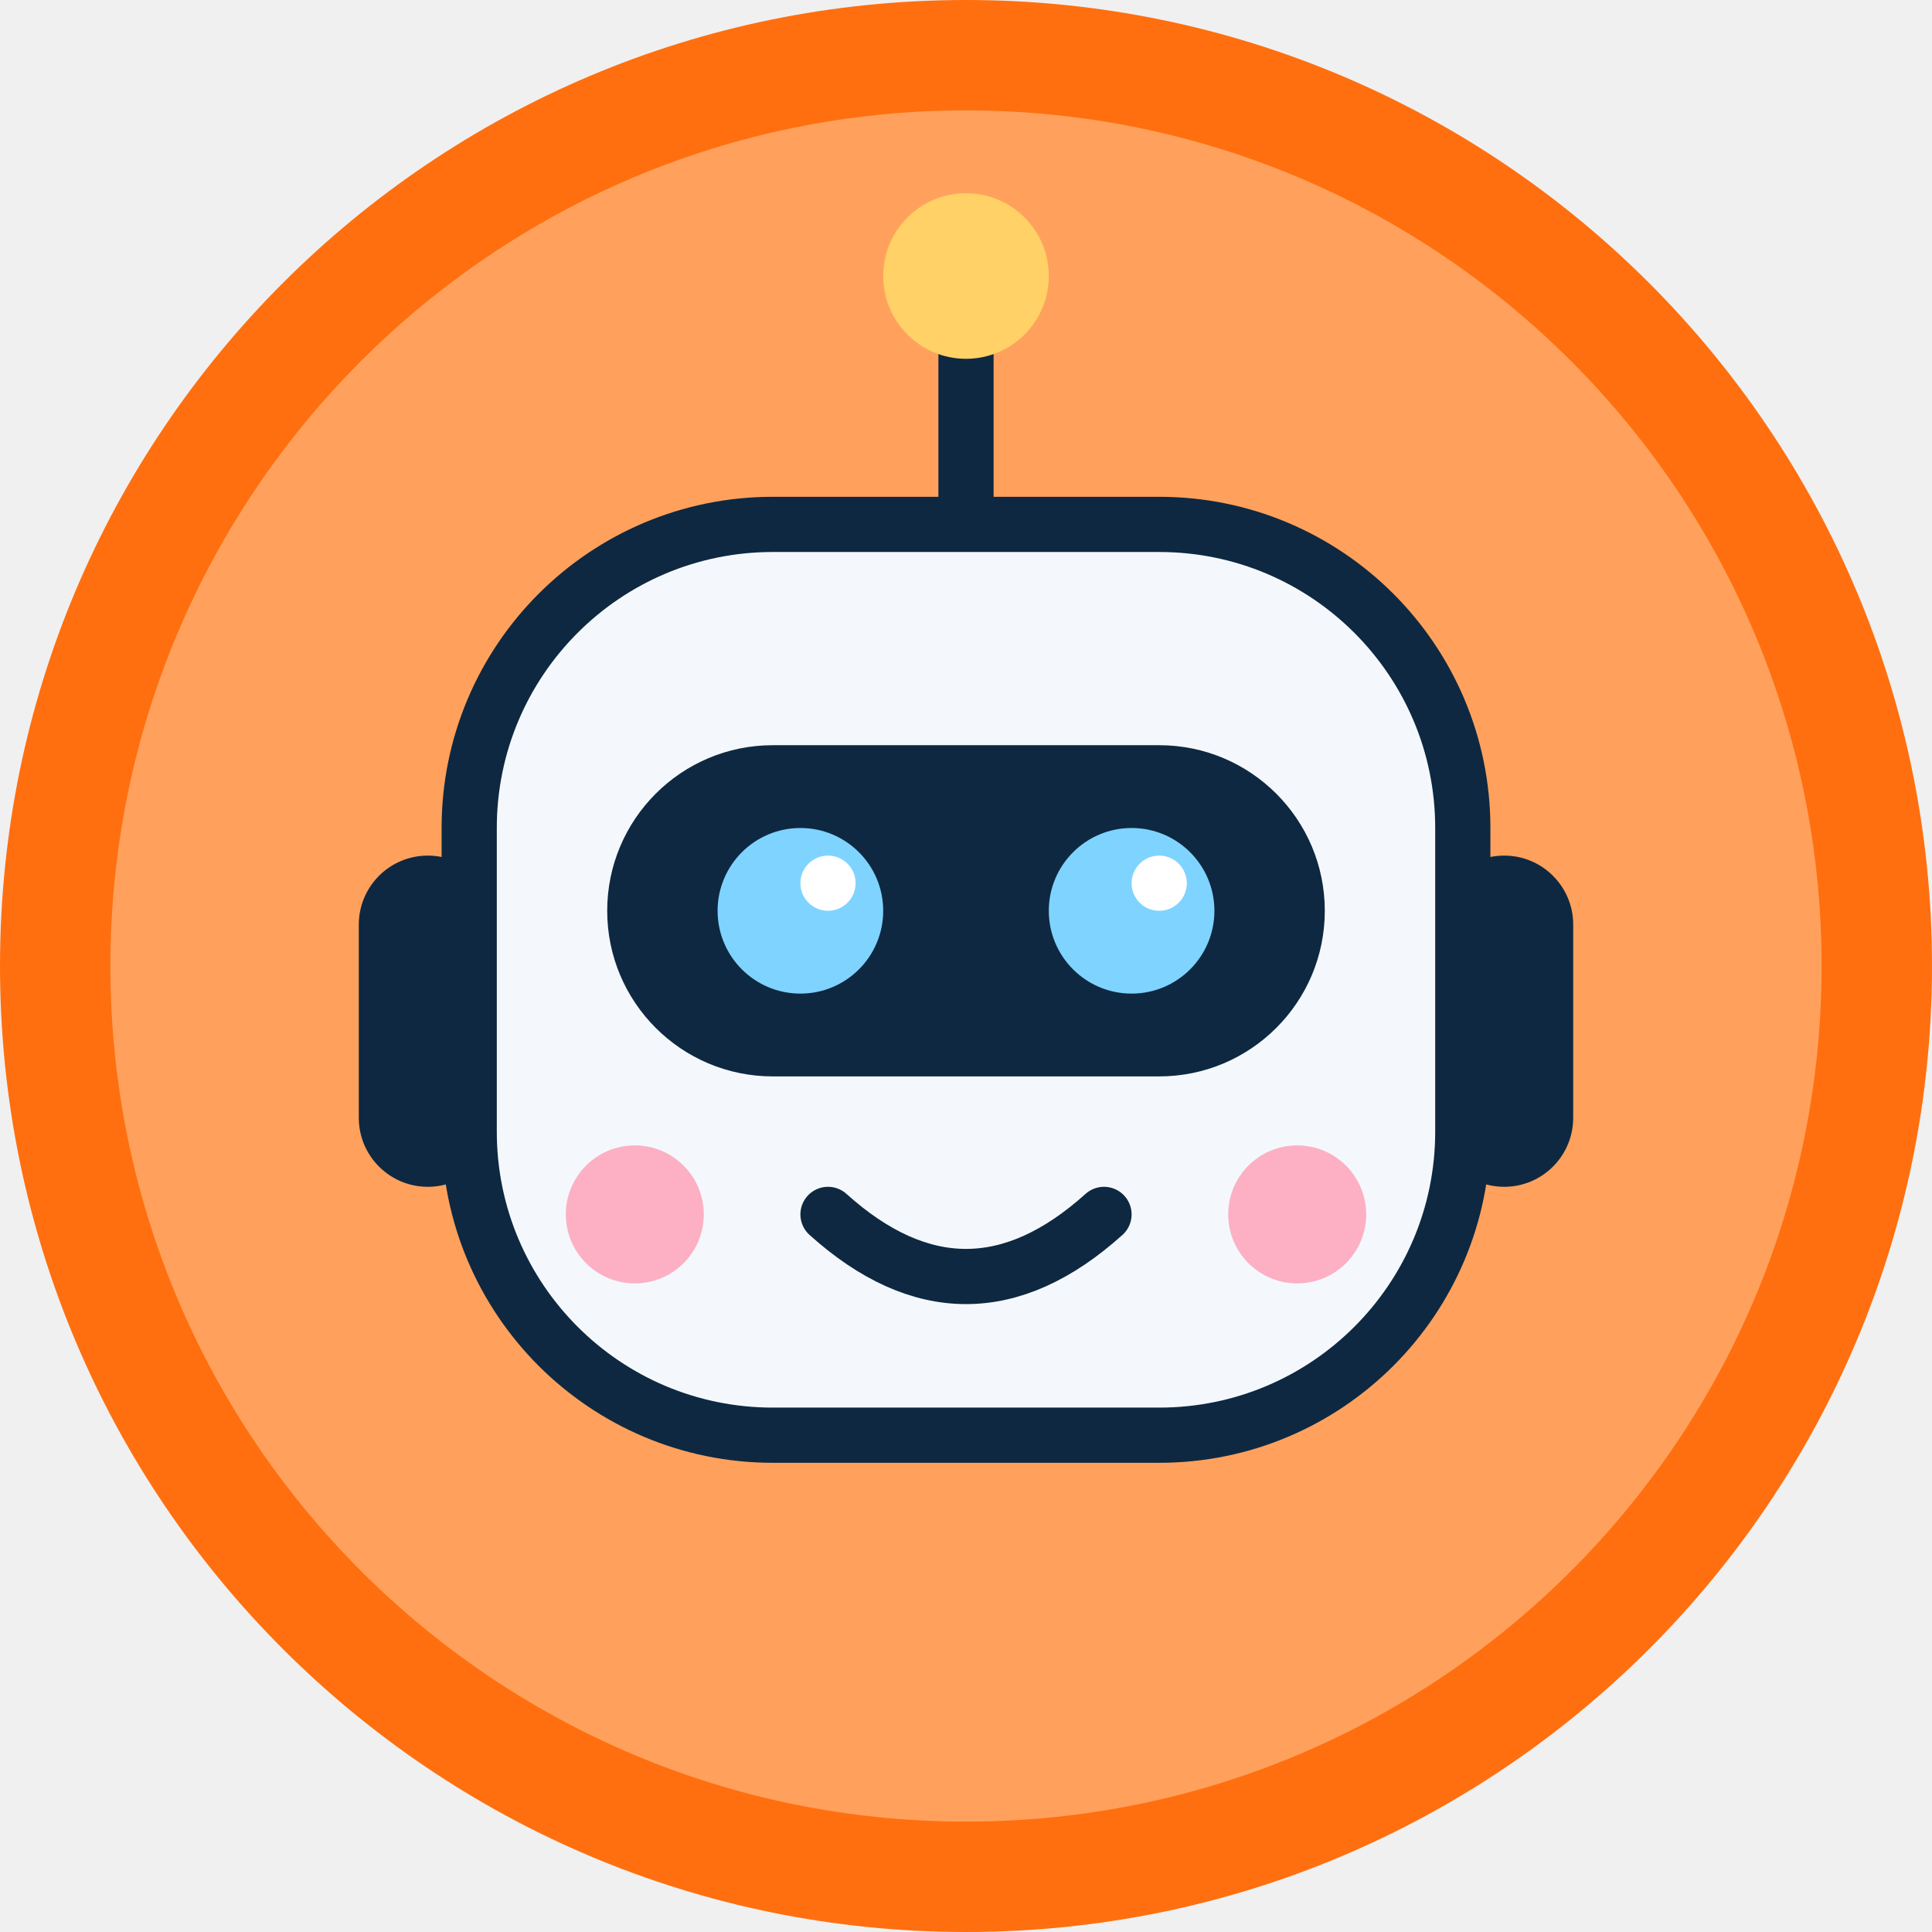
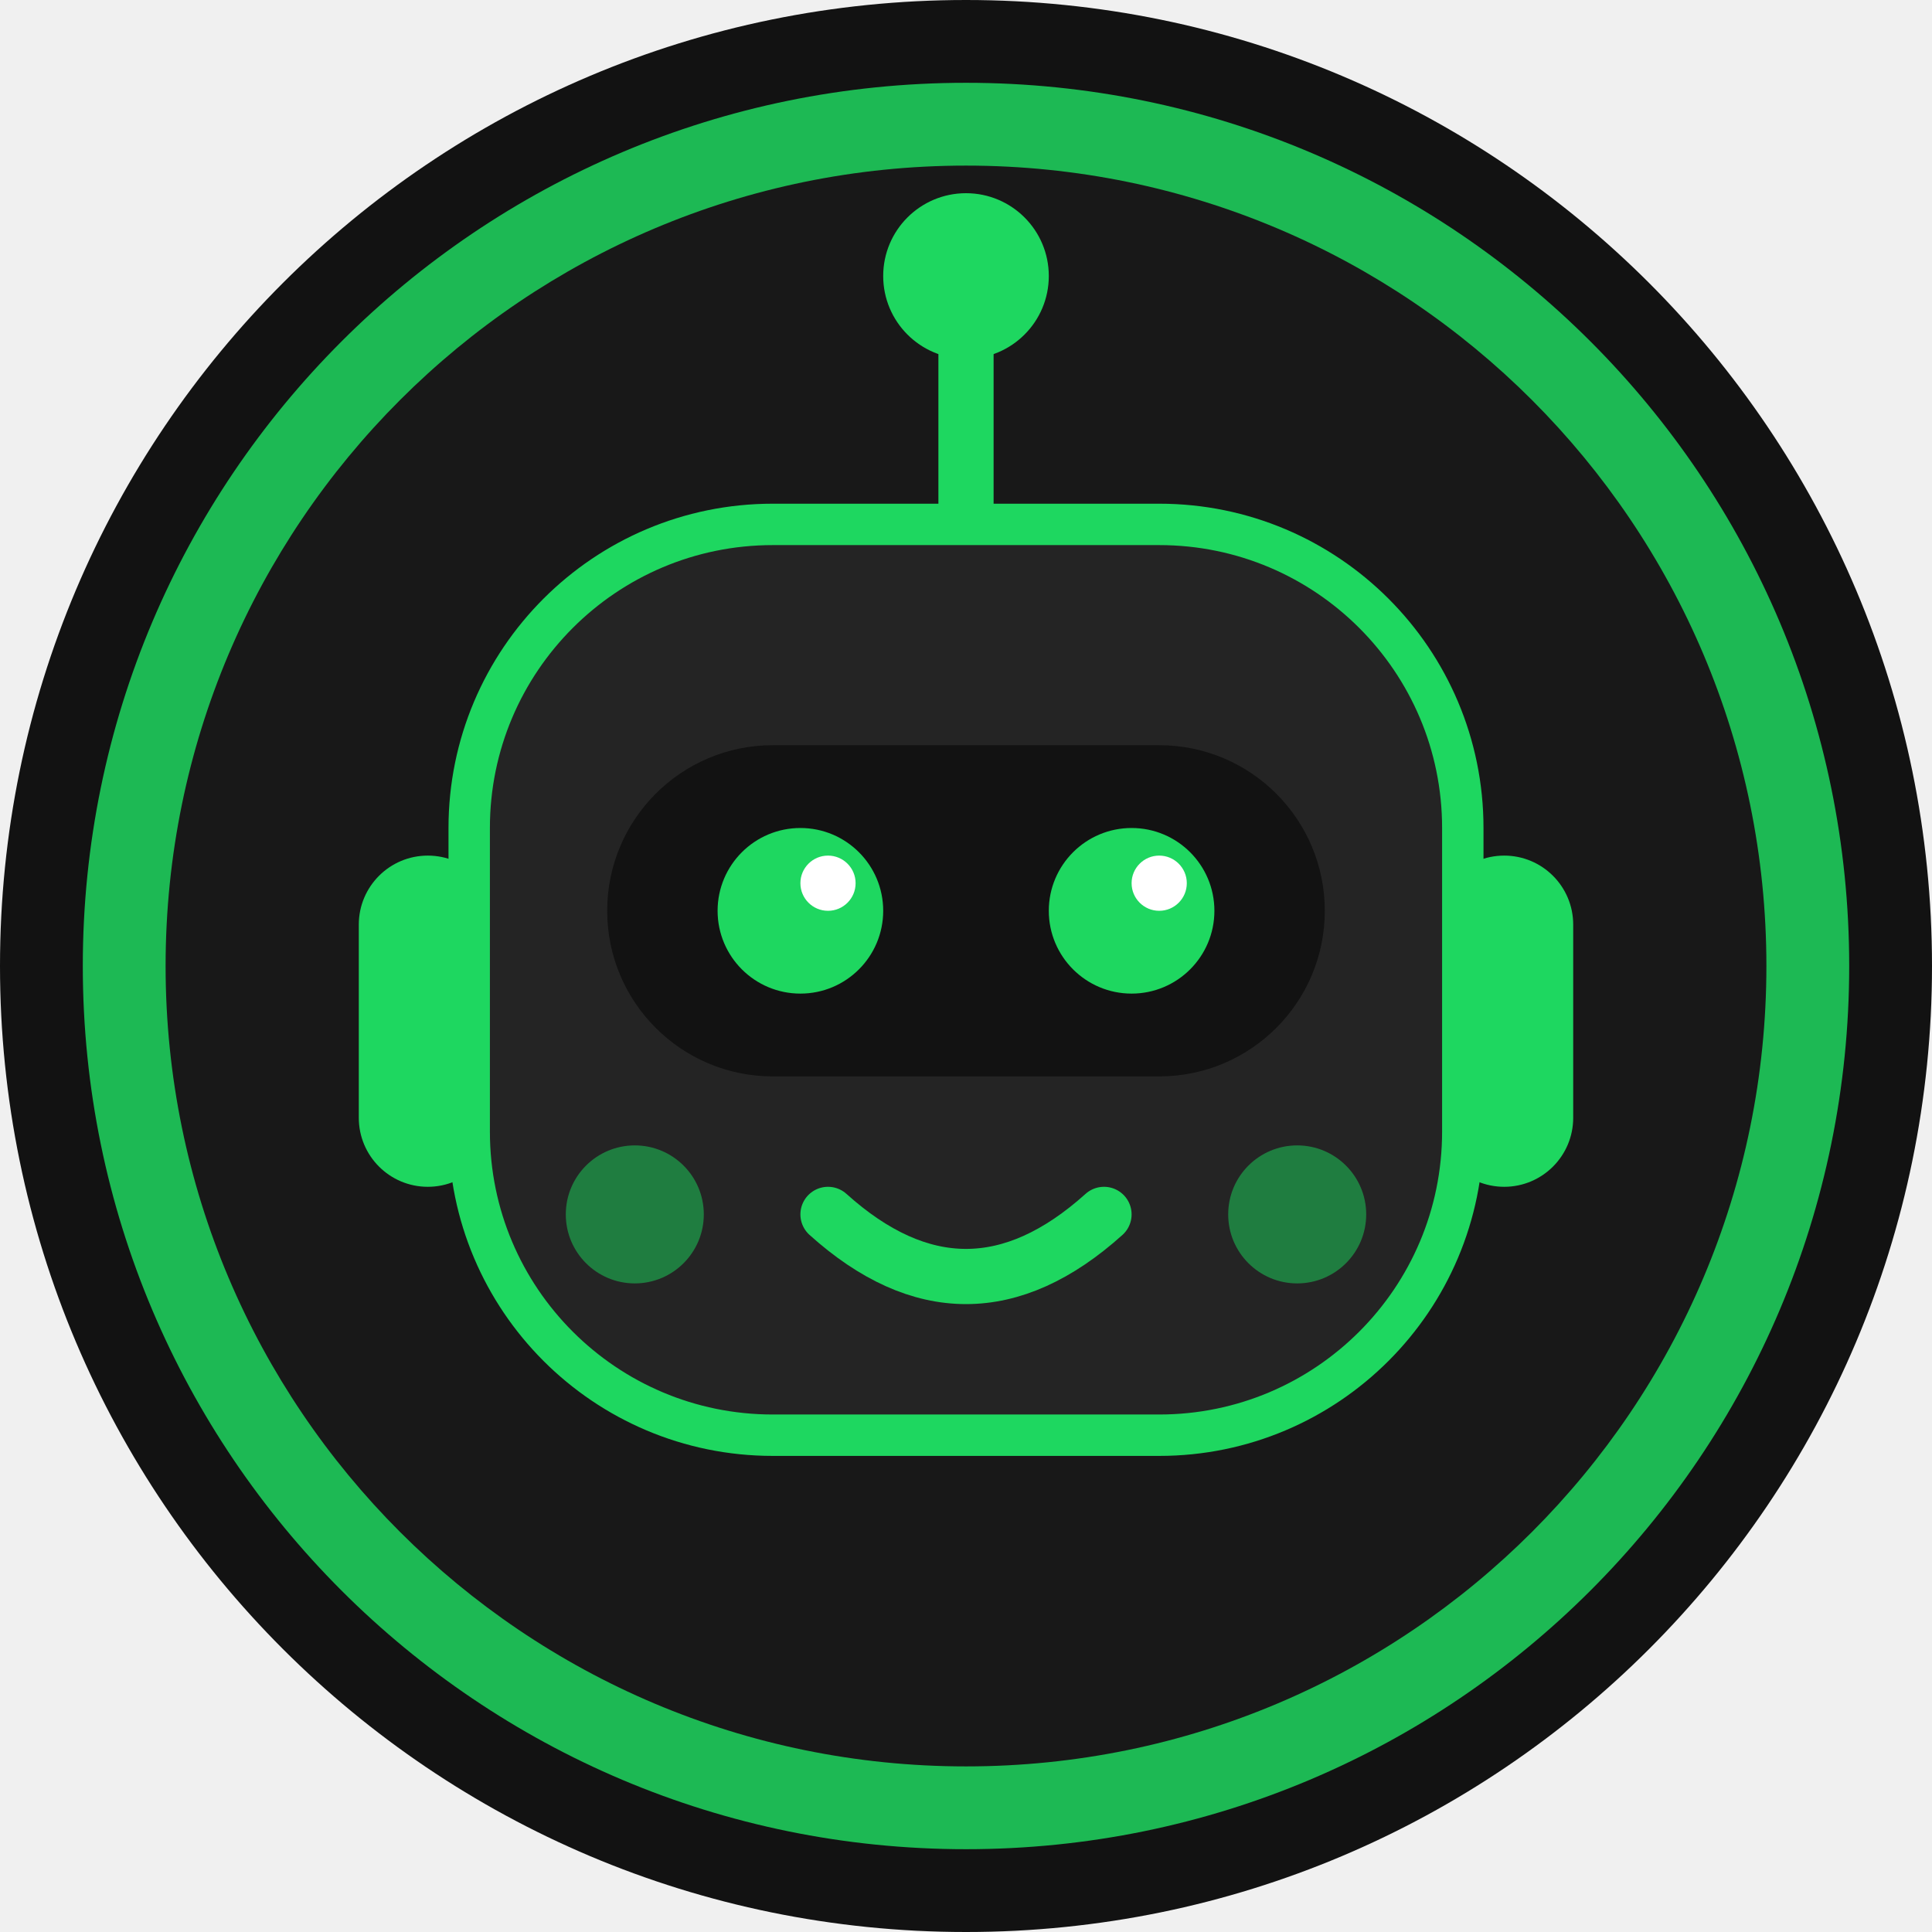
<svg xmlns="http://www.w3.org/2000/svg" viewBox="0 0 140 140" width="140" height="140">
-   <circle cx="70" cy="70" r="70" fill="#FF6F0F" />
-   <circle cx="70" cy="70" r="62" fill="#FFA15C" />
-   <line x1="70" y1="22" x2="70" y2="38" stroke="#0E2841" stroke-width="4" stroke-linecap="round" />
-   <circle cx="70" cy="20" r="6" fill="#FFD166" />
-   <rect x="26" y="62" width="10" height="24" rx="5" fill="#0E2841" />
-   <rect x="104" y="62" width="10" height="24" rx="5" fill="#0E2841" />
-   <rect x="34" y="38" width="72" height="66" rx="22" fill="#F4F8FC" stroke="#0E2841" stroke-width="4" />
-   <rect x="44" y="54" width="52" height="24" rx="12" fill="#0E2841" />
-   <circle cx="58" cy="66" r="6" fill="#7FD3FF" />
-   <circle cx="82" cy="66" r="6" fill="#7FD3FF" />
+   <circle cx="70" cy="70" r="70" fill="#121212" />
+   <circle cx="70" cy="70" r="64" fill="#1DB954" />
+   <circle cx="70" cy="70" r="58" fill="#181818" />
+   <line x1="70" y1="22" x2="70" y2="38" stroke="#1ED760" stroke-width="4" stroke-linecap="round" />
+   <circle cx="70" cy="20" r="6" fill="#1ED760" />
+   <rect x="26" y="62" width="10" height="24" rx="5" fill="#1ED760" />
+   <rect x="104" y="62" width="10" height="24" rx="5" fill="#1ED760" />
+   <rect x="34" y="38" width="72" height="66" rx="22" fill="#242424" stroke="#1ED760" stroke-width="3" />
+   <rect x="44" y="54" width="52" height="24" rx="12" fill="#121212" />
+   <circle cx="58" cy="66" r="6" fill="#1ED760" />
+   <circle cx="82" cy="66" r="6" fill="#1ED760" />
  <circle cx="60" cy="64" r="2" fill="#FFFFFF" />
  <circle cx="84" cy="64" r="2" fill="#FFFFFF" />
-   <circle cx="46" cy="88" r="5" fill="#FF9EB5" opacity="0.8" />
-   <circle cx="94" cy="88" r="5" fill="#FF9EB5" opacity="0.8" />
-   <path d="M60 88 Q70 97 80 88" fill="none" stroke="#0E2841" stroke-width="4" stroke-linecap="round" />
+   <circle cx="46" cy="88" r="5" fill="#1DB954" opacity="0.6" />
+   <circle cx="94" cy="88" r="5" fill="#1DB954" opacity="0.6" />
+   <path d="M60 88 Q70 97 80 88" fill="none" stroke="#1ED760" stroke-width="4" stroke-linecap="round" />
</svg>
